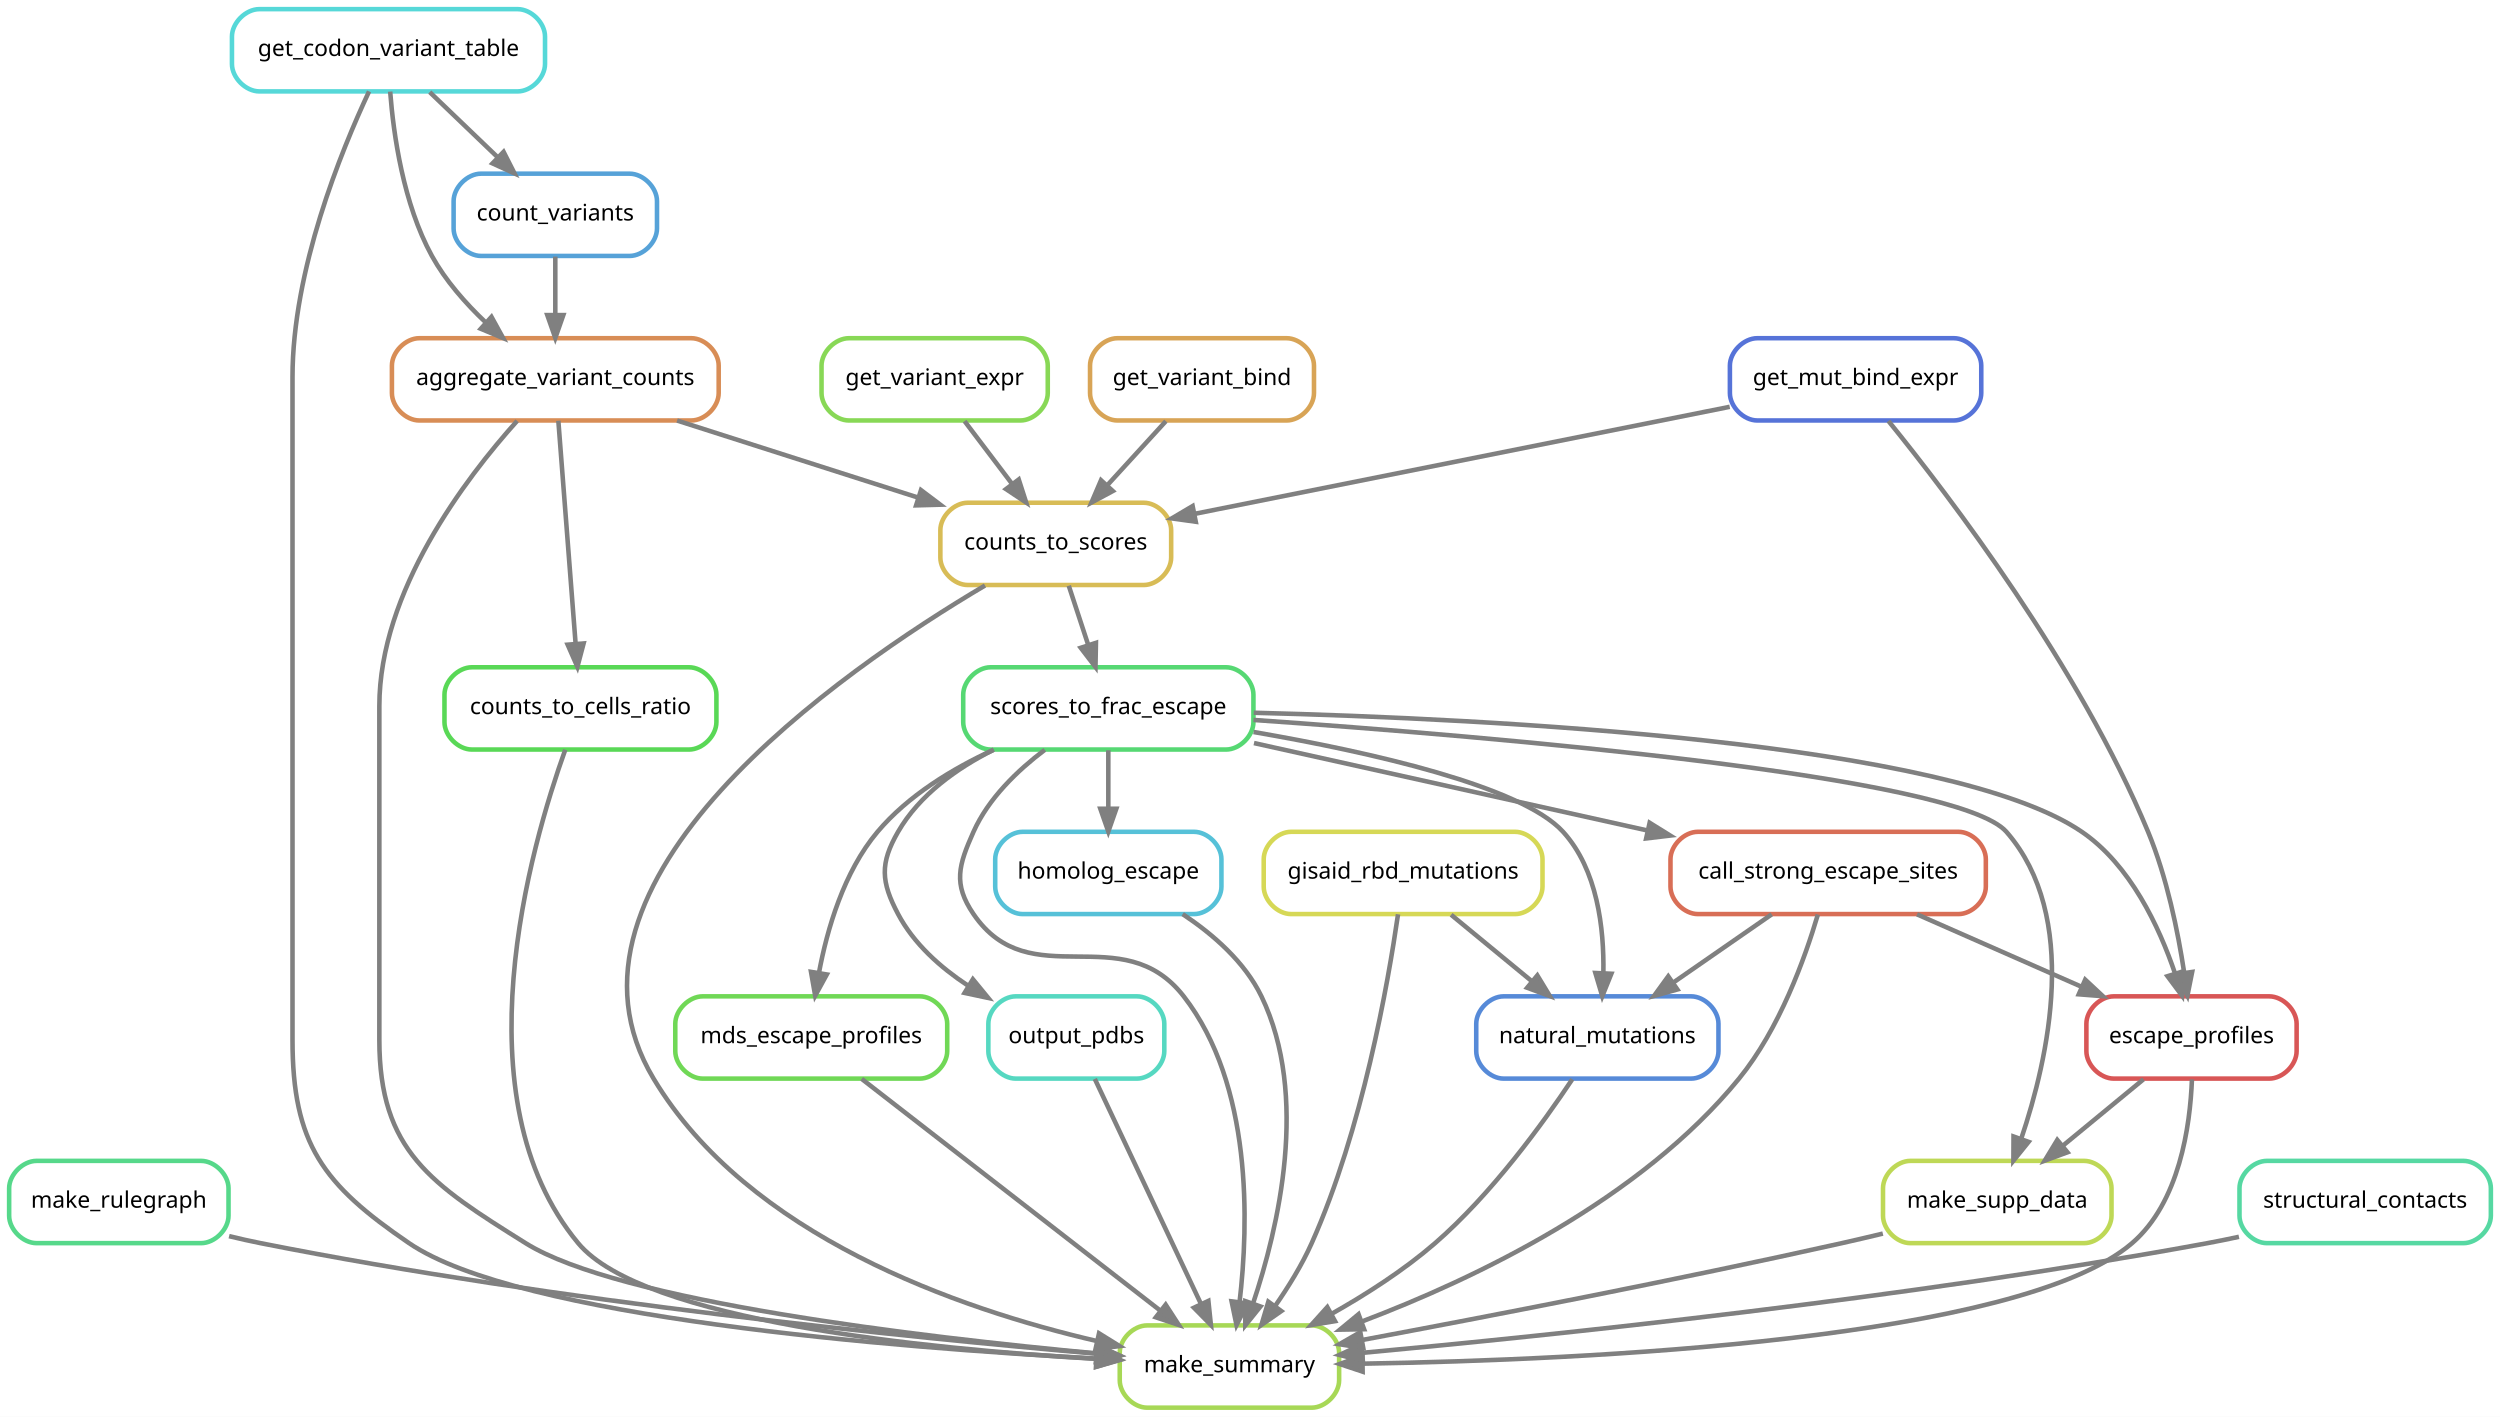
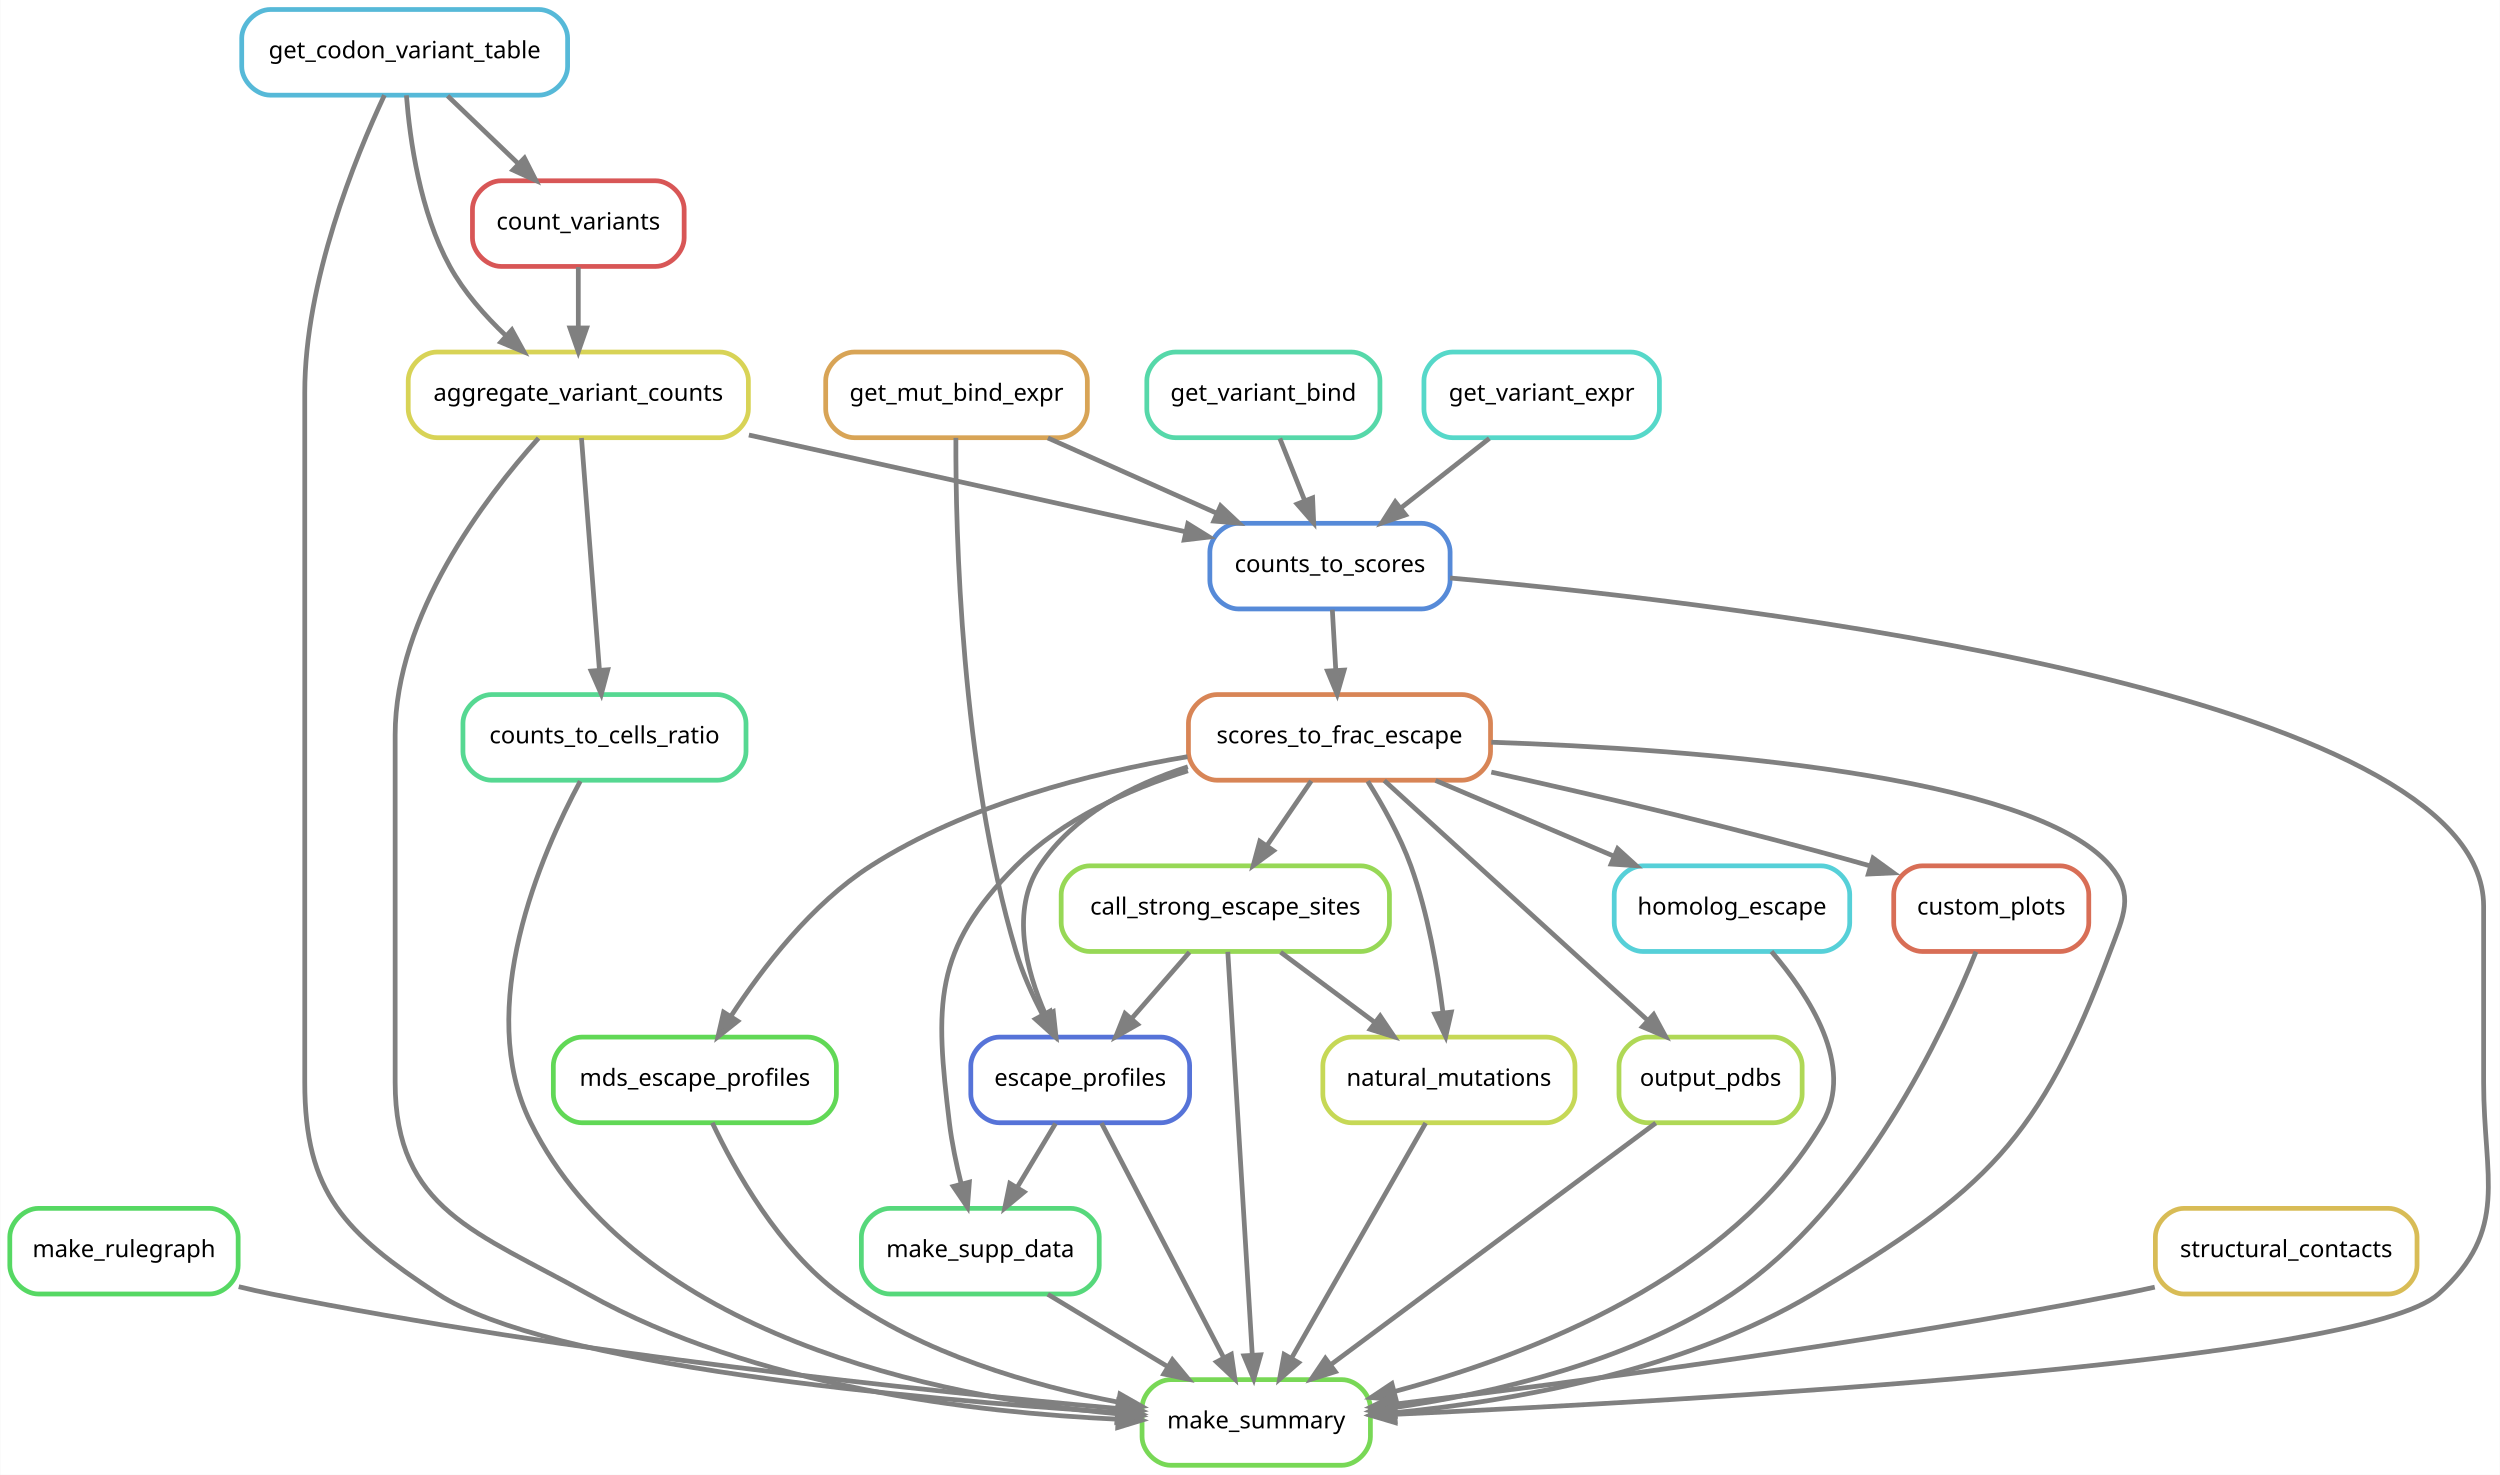
- <svg xmlns="http://www.w3.org/2000/svg" width="1094pt" height="620pt" viewBox="0.00 0.00 1094.00 620.00">
+ <svg xmlns="http://www.w3.org/2000/svg" width="1051pt" height="620pt" viewBox="0.00 0.00 1050.76 620.00">
  <g id="graph0" class="graph" transform="scale(1 1) rotate(0) translate(4 616)">
-     <polygon fill="white" stroke="none" points="-4,4 -4,-616 1090,-616 1090,4 -4,4" />
+     <polygon fill="white" stroke="none" points="-4,4 -4,-616 1046.76,-616 1046.76,4 -4,4" />
    <g id="node1" class="node">
-       <path fill="none" stroke="#a7d856" stroke-width="2" d="M570,-36C570,-36 498,-36 498,-36 492,-36 486,-30 486,-24 486,-24 486,-12 486,-12 486,-6 492,-0 498,-0 498,-0 570,-0 570,-0 576,-0 582,-6 582,-12 582,-12 582,-24 582,-24 582,-30 576,-36 570,-36" />
-       <text text-anchor="middle" x="534" y="-15.5" font-family="sans" font-size="10.00">make_summary</text>
+       <path fill="none" stroke="#78d856" stroke-width="2" d="M560,-36C560,-36 488,-36 488,-36 482,-36 476,-30 476,-24 476,-24 476,-12 476,-12 476,-6 482,-0 488,-0 488,-0 560,-0 560,-0 566,-0 572,-6 572,-12 572,-12 572,-24 572,-24 572,-30 566,-36 560,-36" />
+       <text text-anchor="middle" x="524" y="-15.5" font-family="sans" font-size="10.00">make_summary</text>
    </g>
    <g id="node2" class="node">
-       <path fill="none" stroke="#56d88a" stroke-width="2" d="M84,-108C84,-108 12,-108 12,-108 6,-108 0,-102 0,-96 0,-96 0,-84 0,-84 0,-78 6,-72 12,-72 12,-72 84,-72 84,-72 90,-72 96,-78 96,-84 96,-84 96,-96 96,-96 96,-102 90,-108 84,-108" />
+       <path fill="none" stroke="#56d863" stroke-width="2" d="M84,-108C84,-108 12,-108 12,-108 6,-108 0,-102 0,-96 0,-96 0,-84 0,-84 0,-78 6,-72 12,-72 12,-72 84,-72 84,-72 90,-72 96,-78 96,-84 96,-84 96,-96 96,-96 96,-102 90,-108 84,-108" />
      <text text-anchor="middle" x="48" y="-87.5" font-family="sans" font-size="10.00">make_rulegraph</text>
    </g>
-     <g id="edge7" class="edge">
-       <path fill="none" stroke="grey" stroke-width="2" d="M96.241,-75.054C100.87,-73.933 105.512,-72.891 110,-72 239.441,-46.302 393.725,-30.726 475.822,-23.614" />
-       <polygon fill="grey" stroke="grey" stroke-width="2" points="476.287,-27.087 485.952,-22.748 475.691,-20.113 476.287,-27.087" />
+     <g id="edge14" class="edge">
+       <path fill="none" stroke="grey" stroke-width="2" d="M96.244,-75.068C100.873,-73.944 105.513,-72.898 110,-72 235.461,-46.898 384.806,-31.209 465.402,-23.891" />
+       <polygon fill="grey" stroke="grey" stroke-width="2" points="466.186,-27.335 475.834,-22.956 465.561,-20.363 466.186,-27.335" />
    </g>
    <g id="node3" class="node">
-       <path fill="none" stroke="#56d8d8" stroke-width="2" d="M222.5,-612C222.5,-612 109.5,-612 109.5,-612 103.5,-612 97.5,-606 97.5,-600 97.5,-600 97.5,-588 97.5,-588 97.5,-582 103.5,-576 109.5,-576 109.5,-576 222.5,-576 222.5,-576 228.5,-576 234.5,-582 234.5,-588 234.5,-588 234.5,-600 234.5,-600 234.5,-606 228.5,-612 222.5,-612" />
+       <path fill="none" stroke="#56b9d8" stroke-width="2" d="M222.5,-612C222.5,-612 109.5,-612 109.5,-612 103.5,-612 97.5,-606 97.5,-600 97.5,-600 97.5,-588 97.5,-588 97.5,-582 103.5,-576 109.5,-576 109.5,-576 222.5,-576 222.5,-576 228.5,-576 234.5,-582 234.5,-588 234.5,-588 234.5,-600 234.5,-600 234.5,-606 228.5,-612 222.5,-612" />
      <text text-anchor="middle" x="166" y="-591.5" font-family="sans" font-size="10.00">get_codon_variant_table</text>
    </g>
-     <g id="edge8" class="edge">
-       <path fill="none" stroke="grey" stroke-width="2" d="M157.501,-575.993C145.228,-549.822 124,-497.79 124,-451 124,-451 124,-451 124,-161 124,-115.41 137.335,-97.686 175,-72 222.815,-39.392 386.906,-26.29 475.747,-21.491" />
-       <polygon fill="grey" stroke="grey" stroke-width="2" points="476.13,-24.976 485.934,-20.959 475.765,-17.985 476.13,-24.976" />
+     <g id="edge11" class="edge">
+       <path fill="none" stroke="grey" stroke-width="2" d="M157.501,-575.993C145.228,-549.822 124,-497.79 124,-451 124,-451 124,-451 124,-161 124,-114.266 140.935,-97.651 180,-72 225.929,-41.842 380.2,-27.785 465.708,-22.173" />
+       <polygon fill="grey" stroke="grey" stroke-width="2" points="466.026,-25.66 475.783,-21.53 465.58,-18.674 466.026,-25.66" />
    </g>
    <g id="node4" class="node">
-       <path fill="none" stroke="#d88d56" stroke-width="2" d="M298.5,-468C298.5,-468 179.5,-468 179.5,-468 173.5,-468 167.5,-462 167.5,-456 167.5,-456 167.5,-444 167.5,-444 167.5,-438 173.5,-432 179.5,-432 179.5,-432 298.5,-432 298.5,-432 304.5,-432 310.5,-438 310.5,-444 310.5,-444 310.5,-456 310.5,-456 310.5,-462 304.5,-468 298.5,-468" />
+       <path fill="none" stroke="#d8d356" stroke-width="2" d="M298.5,-468C298.5,-468 179.5,-468 179.5,-468 173.5,-468 167.5,-462 167.5,-456 167.5,-456 167.5,-444 167.5,-444 167.5,-438 173.5,-432 179.5,-432 179.5,-432 298.5,-432 298.5,-432 304.5,-432 310.5,-438 310.5,-444 310.5,-444 310.5,-456 310.5,-456 310.5,-462 304.5,-468 298.5,-468" />
      <text text-anchor="middle" x="239" y="-447.5" font-family="sans" font-size="10.00">aggregate_variant_counts</text>
    </g>
-     <g id="edge16" class="edge">
+     <g id="edge17" class="edge">
      <path fill="none" stroke="grey" stroke-width="2" d="M166.736,-575.918C168.18,-557.215 172.444,-526.846 185,-504 190.921,-493.226 199.73,-483.247 208.523,-474.921" />
      <polygon fill="grey" stroke="grey" stroke-width="2" points="211.072,-477.336 216.174,-468.051 206.395,-472.128 211.072,-477.336" />
    </g>
    <g id="node17" class="node">
-       <path fill="none" stroke="#56a2d8" stroke-width="2" d="M271.5,-540C271.5,-540 206.5,-540 206.5,-540 200.5,-540 194.5,-534 194.5,-528 194.5,-528 194.5,-516 194.5,-516 194.5,-510 200.5,-504 206.5,-504 206.5,-504 271.5,-504 271.5,-504 277.5,-504 283.5,-510 283.5,-516 283.5,-516 283.5,-528 283.5,-528 283.5,-534 277.5,-540 271.5,-540" />
+       <path fill="none" stroke="#d85656" stroke-width="2" d="M271.5,-540C271.5,-540 206.5,-540 206.5,-540 200.5,-540 194.5,-534 194.5,-528 194.5,-528 194.5,-516 194.5,-516 194.5,-510 200.5,-504 206.5,-504 206.5,-504 271.5,-504 271.5,-504 277.5,-504 283.5,-510 283.5,-516 283.5,-516 283.5,-528 283.5,-528 283.5,-534 277.5,-540 271.5,-540" />
      <text text-anchor="middle" x="239" y="-519.5" font-family="sans" font-size="10.00">count_variants</text>
    </g>
    <g id="edge36" class="edge">
      <path fill="none" stroke="grey" stroke-width="2" d="M184.045,-575.697C193.062,-567.05 204.118,-556.449 213.943,-547.027" />
      <polygon fill="grey" stroke="grey" stroke-width="2" points="216.367,-549.552 221.163,-540.104 211.522,-544.499 216.367,-549.552" />
    </g>
-     <g id="edge3" class="edge">
-       <path fill="none" stroke="grey" stroke-width="2" d="M222.292,-431.812C199.646,-406.622 162,-357.199 162,-307 162,-307 162,-307 162,-161 162,-112.279 184.692,-97.834 226,-72 266.724,-46.531 398.44,-30.94 475.808,-23.746" />
-       <polygon fill="grey" stroke="grey" stroke-width="2" points="476.246,-27.221 485.887,-22.828 475.611,-20.25 476.246,-27.221" />
+     <g id="edge5" class="edge">
+       <path fill="none" stroke="grey" stroke-width="2" d="M222.292,-431.812C199.646,-406.622 162,-357.199 162,-307 162,-307 162,-307 162,-161 162,-107.515 196.306,-98.083 243,-72 312.814,-33.002 406.022,-22.097 465.545,-19.372" />
+       <polygon fill="grey" stroke="grey" stroke-width="2" points="466.036,-22.855 475.89,-18.965 465.761,-15.861 466.036,-22.855" />
    </g>
    <g id="node5" class="node">
-       <path fill="none" stroke="#59d856" stroke-width="2" d="M297.5,-324C297.5,-324 202.5,-324 202.5,-324 196.5,-324 190.5,-318 190.5,-312 190.5,-312 190.5,-300 190.5,-300 190.5,-294 196.5,-288 202.5,-288 202.5,-288 297.5,-288 297.5,-288 303.5,-288 309.5,-294 309.5,-300 309.5,-300 309.5,-312 309.5,-312 309.5,-318 303.5,-324 297.5,-324" />
+       <path fill="none" stroke="#56d892" stroke-width="2" d="M297.5,-324C297.5,-324 202.5,-324 202.5,-324 196.5,-324 190.5,-318 190.5,-312 190.5,-312 190.5,-300 190.5,-300 190.5,-294 196.5,-288 202.5,-288 202.5,-288 297.5,-288 297.5,-288 303.5,-288 309.5,-294 309.5,-300 309.5,-300 309.5,-312 309.5,-312 309.5,-318 303.5,-324 297.5,-324" />
      <text text-anchor="middle" x="250" y="-303.5" font-family="sans" font-size="10.00">counts_to_cells_ratio</text>
    </g>
    <g id="edge18" class="edge">
      <path fill="none" stroke="grey" stroke-width="2" d="M240.327,-431.871C242.202,-407.67 245.646,-363.211 247.878,-334.393" />
      <polygon fill="grey" stroke="grey" stroke-width="2" points="251.386,-334.43 248.668,-324.189 244.406,-333.889 251.386,-334.43" />
    </g>
    <g id="node6" class="node">
-       <path fill="none" stroke="#d8bc56" stroke-width="2" d="M496.5,-396C496.5,-396 419.5,-396 419.5,-396 413.5,-396 407.5,-390 407.5,-384 407.5,-384 407.5,-372 407.5,-372 407.5,-366 413.5,-360 419.5,-360 419.5,-360 496.5,-360 496.5,-360 502.5,-360 508.5,-366 508.5,-372 508.5,-372 508.5,-384 508.5,-384 508.5,-390 502.5,-396 496.5,-396" />
-       <text text-anchor="middle" x="458" y="-375.5" font-family="sans" font-size="10.00">counts_to_scores</text>
-     </g>
-     <g id="edge22" class="edge">
-       <path fill="none" stroke="grey" stroke-width="2" d="M292.293,-431.966C324.214,-421.763 364.876,-408.766 397.933,-398.2" />
-       <polygon fill="grey" stroke="grey" stroke-width="2" points="399.024,-401.525 407.484,-395.147 396.893,-394.858 399.024,-401.525" />
+       <path fill="none" stroke="#568ad8" stroke-width="2" d="M593.5,-396C593.5,-396 516.5,-396 516.5,-396 510.5,-396 504.5,-390 504.5,-384 504.5,-384 504.5,-372 504.5,-372 504.5,-366 510.5,-360 516.5,-360 516.5,-360 593.5,-360 593.5,-360 599.5,-360 605.5,-366 605.5,-372 605.5,-372 605.5,-384 605.5,-384 605.5,-390 599.5,-396 593.5,-396" />
+       <text text-anchor="middle" x="555" y="-375.5" font-family="sans" font-size="10.00">counts_to_scores</text>
+     </g>
+     <g id="edge20" class="edge">
+       <path fill="none" stroke="grey" stroke-width="2" d="M310.705,-433.116C366.132,-420.838 441.997,-404.032 494.41,-392.422" />
+       <polygon fill="grey" stroke="grey" stroke-width="2" points="495.234,-395.824 504.24,-390.244 493.72,-388.99 495.234,-395.824" />
+     </g>
+     <g id="edge9" class="edge">
+       <path fill="none" stroke="grey" stroke-width="2" d="M239.822,-287.589C223.367,-256.973 195.062,-192.179 219,-144 263.626,-54.183 390.096,-28.759 465.434,-21.656" />
+       <polygon fill="grey" stroke="grey" stroke-width="2" points="466.049,-25.116 475.712,-20.77 465.448,-18.142 466.049,-25.116" />
+     </g>
+     <g id="edge13" class="edge">
+       <path fill="none" stroke="grey" stroke-width="2" d="M605.531,-373.005C729.752,-361.799 1040,-324.82 1040,-235 1040,-235 1040,-235 1040,-161 1040,-120.553 1051.05,-99.074 1021,-72 988.942,-43.117 706.659,-27.121 582.347,-21.423" />
+       <polygon fill="grey" stroke="grey" stroke-width="2" points="582.395,-17.921 572.247,-20.966 582.079,-24.914 582.395,-17.921" />
+     </g>
+     <g id="node7" class="node">
+       <path fill="none" stroke="#d88556" stroke-width="2" d="M610.5,-324C610.5,-324 507.5,-324 507.5,-324 501.5,-324 495.5,-318 495.5,-312 495.5,-312 495.5,-300 495.5,-300 495.5,-294 501.5,-288 507.5,-288 507.5,-288 610.5,-288 610.5,-288 616.5,-288 622.5,-294 622.5,-300 622.5,-300 622.5,-312 622.5,-312 622.5,-318 616.5,-324 610.5,-324" />
+       <text text-anchor="middle" x="559" y="-303.5" font-family="sans" font-size="10.00">scores_to_frac_escape</text>
+     </g>
+     <g id="edge23" class="edge">
+       <path fill="none" stroke="grey" stroke-width="2" d="M555.989,-359.697C556.43,-351.983 556.959,-342.712 557.451,-334.112" />
+       <polygon fill="grey" stroke="grey" stroke-width="2" points="560.946,-334.288 558.023,-324.104 553.958,-333.888 560.946,-334.288" />
+     </g>
+     <g id="edge10" class="edge">
+       <path fill="none" stroke="grey" stroke-width="2" d="M622.83,-303.968C707.553,-301.091 850.291,-290.494 883,-252 893.36,-239.807 888.598,-230.989 883,-216 853.348,-136.607 830.719,-115.524 758,-72 703.944,-39.647 632.086,-27.023 582.327,-22.109" />
+       <polygon fill="grey" stroke="grey" stroke-width="2" points="582.336,-18.595 572.059,-21.173 581.7,-25.566 582.336,-18.595" />
+     </g>
+     <g id="node8" class="node">
+       <path fill="none" stroke="#97d856" stroke-width="2" d="M568,-252C568,-252 454,-252 454,-252 448,-252 442,-246 442,-240 442,-240 442,-228 442,-228 442,-222 448,-216 454,-216 454,-216 568,-216 568,-216 574,-216 580,-222 580,-228 580,-228 580,-240 580,-240 580,-246 574,-252 568,-252" />
+       <text text-anchor="middle" x="511" y="-231.5" font-family="sans" font-size="10.00">call_strong_escape_sites</text>
+     </g>
+     <g id="edge24" class="edge">
+       <path fill="none" stroke="grey" stroke-width="2" d="M547.135,-287.697C541.497,-279.474 534.646,-269.483 528.431,-260.421" />
+       <polygon fill="grey" stroke="grey" stroke-width="2" points="531.271,-258.372 522.729,-252.104 525.497,-262.331 531.271,-258.372" />
+     </g>
+     <g id="node9" class="node">
+       <path fill="none" stroke="#5673d8" stroke-width="2" d="M484,-180C484,-180 416,-180 416,-180 410,-180 404,-174 404,-168 404,-168 404,-156 404,-156 404,-150 410,-144 416,-144 416,-144 484,-144 484,-144 490,-144 496,-150 496,-156 496,-156 496,-168 496,-168 496,-174 490,-180 484,-180" />
+       <text text-anchor="middle" x="450" y="-159.5" font-family="sans" font-size="10.00">escape_profiles</text>
+     </g>
+     <g id="edge25" class="edge">
+       <path fill="none" stroke="grey" stroke-width="2" d="M495.244,-293.64C471.594,-286 447.115,-273.251 433,-252 420.696,-233.477 427.164,-208.273 435.424,-189.415" />
+       <polygon fill="grey" stroke="grey" stroke-width="2" points="438.673,-190.733 439.817,-180.2 432.354,-187.721 438.673,-190.733" />
+     </g>
+     <g id="node10" class="node">
+       <path fill="none" stroke="#61d856" stroke-width="2" d="M335.5,-180C335.5,-180 240.5,-180 240.5,-180 234.5,-180 228.5,-174 228.5,-168 228.5,-168 228.5,-156 228.5,-156 228.5,-150 234.5,-144 240.5,-144 240.5,-144 335.5,-144 335.5,-144 341.5,-144 347.5,-150 347.5,-156 347.5,-156 347.5,-168 347.5,-168 347.5,-174 341.5,-180 335.5,-180" />
+       <text text-anchor="middle" x="288" y="-159.5" font-family="sans" font-size="10.00">mds_escape_profiles</text>
+     </g>
+     <g id="edge28" class="edge">
+       <path fill="none" stroke="grey" stroke-width="2" d="M495.098,-297.888C454.448,-291.03 402.106,-277.706 362,-252 337.059,-236.014 316.304,-208.925 303.184,-188.823" />
+       <polygon fill="grey" stroke="grey" stroke-width="2" points="306.003,-186.731 297.705,-180.143 300.083,-190.467 306.003,-186.731" />
+     </g>
+     <g id="node11" class="node">
+       <path fill="none" stroke="#afd856" stroke-width="2" d="M741.5,-180C741.5,-180 688.5,-180 688.5,-180 682.5,-180 676.5,-174 676.5,-168 676.5,-168 676.5,-156 676.5,-156 676.5,-150 682.5,-144 688.5,-144 688.5,-144 741.5,-144 741.5,-144 747.5,-144 753.5,-150 753.5,-156 753.5,-156 753.5,-168 753.5,-168 753.5,-174 747.5,-180 741.5,-180" />
+       <text text-anchor="middle" x="715" y="-159.5" font-family="sans" font-size="10.00">output_pdbs</text>
+     </g>
+     <g id="edge29" class="edge">
+       <path fill="none" stroke="grey" stroke-width="2" d="M577.817,-287.871C605.459,-262.711 657.155,-215.654 688.588,-187.042" />
+       <polygon fill="grey" stroke="grey" stroke-width="2" points="691.077,-189.509 696.116,-180.189 686.365,-184.332 691.077,-189.509" />
+     </g>
+     <g id="node12" class="node">
+       <path fill="none" stroke="#c6d856" stroke-width="2" d="M646,-180C646,-180 564,-180 564,-180 558,-180 552,-174 552,-168 552,-168 552,-156 552,-156 552,-150 558,-144 564,-144 564,-144 646,-144 646,-144 652,-144 658,-150 658,-156 658,-156 658,-168 658,-168 658,-174 652,-180 646,-180" />
+       <text text-anchor="middle" x="605" y="-159.5" font-family="sans" font-size="10.00">natural_mutations</text>
+     </g>
+     <g id="edge30" class="edge">
+       <path fill="none" stroke="grey" stroke-width="2" d="M570.852,-287.573C577.138,-277.566 584.476,-264.531 589,-252 596.23,-231.974 600.29,-208.188 602.51,-190.246" />
+       <polygon fill="grey" stroke="grey" stroke-width="2" points="606.003,-190.502 603.64,-180.174 599.047,-189.721 606.003,-190.502" />
+     </g>
+     <g id="node13" class="node">
+       <path fill="none" stroke="#56d0d8" stroke-width="2" d="M761.5,-252C761.5,-252 686.5,-252 686.5,-252 680.5,-252 674.5,-246 674.5,-240 674.5,-240 674.5,-228 674.5,-228 674.5,-222 680.5,-216 686.5,-216 686.5,-216 761.5,-216 761.5,-216 767.5,-216 773.5,-222 773.5,-228 773.5,-228 773.5,-240 773.5,-240 773.5,-246 767.5,-252 761.5,-252" />
+       <text text-anchor="middle" x="724" y="-231.5" font-family="sans" font-size="10.00">homolog_escape</text>
+     </g>
+     <g id="edge32" class="edge">
+       <path fill="none" stroke="grey" stroke-width="2" d="M599.364,-287.876C622.02,-278.264 650.473,-266.193 674.47,-256.013" />
+       <polygon fill="grey" stroke="grey" stroke-width="2" points="675.929,-259.196 683.768,-252.068 673.195,-252.752 675.929,-259.196" />
+     </g>
+     <g id="node14" class="node">
+       <path fill="none" stroke="#56d87b" stroke-width="2" d="M446,-108C446,-108 370,-108 370,-108 364,-108 358,-102 358,-96 358,-96 358,-84 358,-84 358,-78 364,-72 370,-72 370,-72 446,-72 446,-72 452,-72 458,-78 458,-84 458,-84 458,-96 458,-96 458,-102 452,-108 446,-108" />
+       <text text-anchor="middle" x="408" y="-87.5" font-family="sans" font-size="10.00">make_supp_data</text>
+     </g>
+     <g id="edge33" class="edge">
+       <path fill="none" stroke="grey" stroke-width="2" d="M495.284,-291.97C470.078,-284.047 442.524,-271.538 423,-252 387.949,-216.924 389.051,-193.229 395,-144 396.023,-135.535 397.933,-126.471 399.981,-118.276" />
+       <polygon fill="grey" stroke="grey" stroke-width="2" points="403.401,-119.034 402.591,-108.471 396.636,-117.234 403.401,-119.034" />
+     </g>
+     <g id="node16" class="node">
+       <path fill="none" stroke="#d86e56" stroke-width="2" d="M862,-252C862,-252 804,-252 804,-252 798,-252 792,-246 792,-240 792,-240 792,-228 792,-228 792,-222 798,-216 804,-216 804,-216 862,-216 862,-216 868,-216 874,-222 874,-228 874,-228 874,-240 874,-240 874,-246 868,-252 862,-252" />
+       <text text-anchor="middle" x="833" y="-231.5" font-family="sans" font-size="10.00">custom_plots</text>
+     </g>
+     <g id="edge35" class="edge">
+       <path fill="none" stroke="grey" stroke-width="2" d="M622.828,-291.405C667.631,-281.478 728.804,-267.156 782,-252 782.101,-251.971 782.202,-251.942 782.303,-251.913" />
+       <polygon fill="grey" stroke="grey" stroke-width="2" points="783.321,-255.262 791.901,-249.046 781.318,-248.555 783.321,-255.262" />
+     </g>
+     <g id="edge7" class="edge">
+       <path fill="none" stroke="grey" stroke-width="2" d="M512.042,-215.849C514.291,-178.832 519.615,-91.181 522.336,-46.386" />
+       <polygon fill="grey" stroke="grey" stroke-width="2" points="525.84,-46.426 522.953,-36.233 518.853,-46.002 525.84,-46.426" />
+     </g>
+     <g id="edge27" class="edge">
+       <path fill="none" stroke="grey" stroke-width="2" d="M495.921,-215.697C488.608,-207.305 479.69,-197.07 471.665,-187.861" />
+       <polygon fill="grey" stroke="grey" stroke-width="2" points="474.114,-185.344 464.905,-180.104 468.836,-189.943 474.114,-185.344" />
+     </g>
+     <g id="edge31" class="edge">
+       <path fill="none" stroke="grey" stroke-width="2" d="M534.236,-215.697C546.188,-206.796 560.923,-195.823 573.847,-186.199" />
+       <polygon fill="grey" stroke="grey" stroke-width="2" points="576.101,-188.884 582.031,-180.104 571.92,-183.27 576.101,-188.884" />
    </g>
    <g id="edge15" class="edge">
-       <path fill="none" stroke="grey" stroke-width="2" d="M243.364,-287.92C228.206,-245.739 196.252,-135.462 249,-72 277.228,-38.038 400.69,-25.733 475.548,-21.352" />
-       <polygon fill="grey" stroke="grey" stroke-width="2" points="475.983,-24.833 485.774,-20.785 475.595,-17.844 475.983,-24.833" />
+       <path fill="none" stroke="grey" stroke-width="2" d="M458.926,-143.871C471.705,-119.35 495.321,-74.032 510.316,-45.259" />
+       <polygon fill="grey" stroke="grey" stroke-width="2" points="513.525,-46.675 515.042,-36.189 507.317,-43.44 513.525,-46.675" />
+     </g>
+     <g id="edge34" class="edge">
+       <path fill="none" stroke="grey" stroke-width="2" d="M439.618,-143.697C434.735,-135.559 428.813,-125.689 423.421,-116.701" />
+       <polygon fill="grey" stroke="grey" stroke-width="2" points="426.409,-114.879 418.263,-108.104 420.406,-118.48 426.409,-114.879" />
+     </g>
+     <g id="edge8" class="edge">
+       <path fill="none" stroke="grey" stroke-width="2" d="M295.328,-143.986C304.837,-123.887 323.306,-90.813 349,-72 383.298,-46.887 429.598,-33.545 465.959,-26.53" />
+       <polygon fill="grey" stroke="grey" stroke-width="2" points="466.721,-29.949 475.933,-24.715 465.468,-23.062 466.721,-29.949" />
+     </g>
+     <g id="edge6" class="edge">
+       <path fill="none" stroke="grey" stroke-width="2" d="M691.961,-143.871C657.831,-118.497 593.748,-70.854 555.365,-42.318" />
+       <polygon fill="grey" stroke="grey" stroke-width="2" points="557.234,-39.347 547.121,-36.189 553.058,-44.964 557.234,-39.347" />
+     </g>
+     <g id="edge1" class="edge">
+       <path fill="none" stroke="grey" stroke-width="2" d="M595.23,-143.871C581.181,-119.244 555.167,-73.638 538.765,-44.885" />
+       <polygon fill="grey" stroke="grey" stroke-width="2" points="541.8,-43.141 533.805,-36.189 535.72,-46.61 541.8,-43.141" />
+     </g>
+     <g id="edge3" class="edge">
+       <path fill="none" stroke="grey" stroke-width="2" d="M740.585,-215.994C756.403,-197.621 775.91,-167.784 762,-144 724.047,-79.106 639.628,-46.387 582.244,-31.046" />
+       <polygon fill="grey" stroke="grey" stroke-width="2" points="582.772,-27.568 572.216,-28.468 581.029,-34.348 582.772,-27.568" />
+     </g>
+     <g id="edge2" class="edge">
+       <path fill="none" stroke="grey" stroke-width="2" d="M436.377,-71.876C451.544,-62.724 470.405,-51.342 486.739,-41.485" />
+       <polygon fill="grey" stroke="grey" stroke-width="2" points="488.761,-44.353 495.514,-36.19 485.144,-38.36 488.761,-44.353" />
+     </g>
+     <g id="node15" class="node">
+       <path fill="none" stroke="#d8bc56" stroke-width="2" d="M1000,-108C1000,-108 914,-108 914,-108 908,-108 902,-102 902,-96 902,-96 902,-84 902,-84 902,-78 908,-72 914,-72 914,-72 1000,-72 1000,-72 1006,-72 1012,-78 1012,-84 1012,-84 1012,-96 1012,-96 1012,-102 1006,-108 1000,-108" />
+       <text text-anchor="middle" x="957" y="-87.5" font-family="sans" font-size="10.00">structural_contacts</text>
    </g>
    <g id="edge12" class="edge">
-       <path fill="none" stroke="grey" stroke-width="2" d="M427.039,-359.794C363.884,-322.383 230.357,-230.071 282,-144 323.295,-75.175 415.431,-43.201 476.109,-29.128" />
-       <polygon fill="grey" stroke="grey" stroke-width="2" points="476.935,-32.53 485.936,-26.941 475.415,-25.697 476.935,-32.53" />
-     </g>
-     <g id="node7" class="node">
-       <path fill="none" stroke="#56d873" stroke-width="2" d="M532.5,-324C532.5,-324 429.5,-324 429.5,-324 423.5,-324 417.5,-318 417.5,-312 417.5,-312 417.5,-300 417.5,-300 417.5,-294 423.5,-288 429.5,-288 429.5,-288 532.5,-288 532.5,-288 538.5,-288 544.5,-294 544.5,-300 544.5,-300 544.5,-312 544.5,-312 544.5,-318 538.5,-324 532.5,-324" />
-       <text text-anchor="middle" x="481" y="-303.5" font-family="sans" font-size="10.00">scores_to_frac_escape</text>
-     </g>
-     <g id="edge23" class="edge">
-       <path fill="none" stroke="grey" stroke-width="2" d="M463.685,-359.697C466.248,-351.898 469.333,-342.509 472.185,-333.829" />
-       <polygon fill="grey" stroke="grey" stroke-width="2" points="475.584,-334.697 475.38,-324.104 468.933,-332.512 475.584,-334.697" />
-     </g>
-     <g id="edge5" class="edge">
-       <path fill="none" stroke="grey" stroke-width="2" d="M453.2,-287.872C441.229,-278.837 428.505,-266.587 422,-252 415.484,-237.387 412.98,-229.215 422,-216 446.753,-179.734 487.055,-214.668 514,-180 544.075,-141.304 542.507,-80.832 538.416,-46.063" />
-       <polygon fill="grey" stroke="grey" stroke-width="2" points="541.885,-45.602 537.098,-36.15 534.946,-46.524 541.885,-45.602" />
-     </g>
-     <g id="node8" class="node">
-       <path fill="none" stroke="#d86e56" stroke-width="2" d="M853,-252C853,-252 739,-252 739,-252 733,-252 727,-246 727,-240 727,-240 727,-228 727,-228 727,-222 733,-216 739,-216 739,-216 853,-216 853,-216 859,-216 865,-222 865,-228 865,-228 865,-240 865,-240 865,-246 859,-252 853,-252" />
-       <text text-anchor="middle" x="796" y="-231.5" font-family="sans" font-size="10.00">call_strong_escape_sites</text>
-     </g>
-     <g id="edge24" class="edge">
-       <path fill="none" stroke="grey" stroke-width="2" d="M544.745,-290.834C594.398,-279.8 663.598,-264.423 716.805,-252.599" />
-       <polygon fill="grey" stroke="grey" stroke-width="2" points="717.881,-255.945 726.884,-250.359 716.363,-249.112 717.881,-255.945" />
-     </g>
-     <g id="node9" class="node">
-       <path fill="none" stroke="#d85656" stroke-width="2" d="M989,-180C989,-180 921,-180 921,-180 915,-180 909,-174 909,-168 909,-168 909,-156 909,-156 909,-150 915,-144 921,-144 921,-144 989,-144 989,-144 995,-144 1001,-150 1001,-156 1001,-156 1001,-168 1001,-168 1001,-174 995,-180 989,-180" />
-       <text text-anchor="middle" x="955" y="-159.5" font-family="sans" font-size="10.00">escape_profiles</text>
-     </g>
-     <g id="edge27" class="edge">
-       <path fill="none" stroke="grey" stroke-width="2" d="M544.626,-304.1C648.69,-301.49 849.486,-291.346 907,-252 928.196,-237.5 940.841,-210.51 947.787,-190.04" />
-       <polygon fill="grey" stroke="grey" stroke-width="2" points="951.184,-190.903 950.833,-180.314 944.504,-188.811 951.184,-190.903" />
-     </g>
-     <g id="node10" class="node">
-       <path fill="none" stroke="#70d856" stroke-width="2" d="M398.5,-180C398.5,-180 303.5,-180 303.5,-180 297.5,-180 291.5,-174 291.5,-168 291.5,-168 291.5,-156 291.5,-156 291.5,-150 297.5,-144 303.5,-144 303.5,-144 398.5,-144 398.5,-144 404.5,-144 410.5,-150 410.5,-156 410.5,-156 410.5,-168 410.5,-168 410.5,-174 404.5,-180 398.5,-180" />
-       <text text-anchor="middle" x="351" y="-159.5" font-family="sans" font-size="10.00">mds_escape_profiles</text>
-     </g>
-     <g id="edge28" class="edge">
-       <path fill="none" stroke="grey" stroke-width="2" d="M430.777,-287.896C412.632,-279.544 393.351,-267.81 380,-252 365.226,-234.505 357.93,-209.306 354.356,-190.184" />
-       <polygon fill="grey" stroke="grey" stroke-width="2" points="357.803,-189.574 352.729,-180.273 350.895,-190.708 357.803,-189.574" />
-     </g>
-     <g id="node11" class="node">
-       <path fill="none" stroke="#56d8c1" stroke-width="2" d="M493.5,-180C493.5,-180 440.5,-180 440.5,-180 434.5,-180 428.5,-174 428.5,-168 428.5,-168 428.5,-156 428.5,-156 428.5,-150 434.5,-144 440.5,-144 440.5,-144 493.5,-144 493.5,-144 499.5,-144 505.5,-150 505.5,-156 505.5,-156 505.5,-168 505.5,-168 505.5,-174 499.5,-180 493.5,-180" />
-       <text text-anchor="middle" x="467" y="-159.5" font-family="sans" font-size="10.00">output_pdbs</text>
-     </g>
-     <g id="edge29" class="edge">
-       <path fill="none" stroke="grey" stroke-width="2" d="M430.907,-287.967C414.602,-279.768 398.316,-268.119 389,-252 380.993,-238.147 381.513,-230.14 389,-216 395.843,-203.076 407.407,-192.719 419.563,-184.711" />
-       <polygon fill="grey" stroke="grey" stroke-width="2" points="421.741,-187.482 428.461,-179.291 418.1,-181.504 421.741,-187.482" />
-     </g>
-     <g id="node13" class="node">
-       <path fill="none" stroke="#568ad8" stroke-width="2" d="M736,-180C736,-180 654,-180 654,-180 648,-180 642,-174 642,-168 642,-168 642,-156 642,-156 642,-150 648,-144 654,-144 654,-144 736,-144 736,-144 742,-144 748,-150 748,-156 748,-156 748,-168 748,-168 748,-174 742,-180 736,-180" />
-       <text text-anchor="middle" x="695" y="-159.5" font-family="sans" font-size="10.00">natural_mutations</text>
-     </g>
-     <g id="edge31" class="edge">
-       <path fill="none" stroke="grey" stroke-width="2" d="M544.544,-295.681C595.636,-286.859 661.794,-271.99 680,-252 695.045,-235.481 697.984,-209.752 697.635,-190.197" />
-       <polygon fill="grey" stroke="grey" stroke-width="2" points="701.124,-189.892 697.158,-180.067 694.132,-190.22 701.124,-189.892" />
-     </g>
-     <g id="node14" class="node">
-       <path fill="none" stroke="#56c1d8" stroke-width="2" d="M518.5,-252C518.5,-252 443.5,-252 443.5,-252 437.5,-252 431.5,-246 431.5,-240 431.5,-240 431.5,-228 431.5,-228 431.5,-222 437.5,-216 443.5,-216 443.5,-216 518.5,-216 518.5,-216 524.5,-216 530.5,-222 530.5,-228 530.5,-228 530.5,-240 530.5,-240 530.5,-246 524.5,-252 518.5,-252" />
-       <text text-anchor="middle" x="481" y="-231.5" font-family="sans" font-size="10.00">homolog_escape</text>
-     </g>
-     <g id="edge33" class="edge">
-       <path fill="none" stroke="grey" stroke-width="2" d="M481,-287.697C481,-279.983 481,-270.712 481,-262.112" />
-       <polygon fill="grey" stroke="grey" stroke-width="2" points="484.5,-262.104 481,-252.104 477.5,-262.104 484.5,-262.104" />
-     </g>
-     <g id="node15" class="node">
-       <path fill="none" stroke="#bed856" stroke-width="2" d="M908,-108C908,-108 832,-108 832,-108 826,-108 820,-102 820,-96 820,-96 820,-84 820,-84 820,-78 826,-72 832,-72 832,-72 908,-72 908,-72 914,-72 920,-78 920,-84 920,-84 920,-96 920,-96 920,-102 914,-108 908,-108" />
-       <text text-anchor="middle" x="870" y="-87.5" font-family="sans" font-size="10.00">make_supp_data</text>
-     </g>
-     <g id="edge35" class="edge">
-       <path fill="none" stroke="grey" stroke-width="2" d="M544.526,-300.954C650.201,-293.571 852.675,-276.394 874,-252 906.325,-215.023 892.406,-152.987 880.486,-117.692" />
-       <polygon fill="grey" stroke="grey" stroke-width="2" points="883.712,-116.318 877.06,-108.071 877.117,-118.666 883.712,-116.318" />
-     </g>
-     <g id="edge2" class="edge">
-       <path fill="none" stroke="grey" stroke-width="2" d="M791.494,-215.778C785.849,-196.676 774.708,-165.694 757,-144 713.892,-91.188 642.233,-56.75 591.804,-37.65" />
-       <polygon fill="grey" stroke="grey" stroke-width="2" points="592.924,-34.333 582.331,-34.147 590.497,-40.898 592.924,-34.333" />
-     </g>
-     <g id="edge25" class="edge">
-       <path fill="none" stroke="grey" stroke-width="2" d="M834.896,-215.876C856.632,-206.307 883.904,-194.3 906.964,-184.148" />
-       <polygon fill="grey" stroke="grey" stroke-width="2" points="908.489,-187.301 916.231,-180.068 905.668,-180.894 908.489,-187.301" />
-     </g>
-     <g id="edge32" class="edge">
-       <path fill="none" stroke="grey" stroke-width="2" d="M771.293,-215.876C758.331,-206.893 742.272,-195.763 728.235,-186.034" />
-       <polygon fill="grey" stroke="grey" stroke-width="2" points="730.015,-183.009 719.802,-180.19 726.028,-188.763 730.015,-183.009" />
-     </g>
-     <g id="edge1" class="edge">
-       <path fill="none" stroke="grey" stroke-width="2" d="M955.195,-143.655C954.409,-123.231 949.753,-89.837 929,-72 879.701,-29.628 689.966,-20.904 592.514,-19.261" />
-       <polygon fill="grey" stroke="grey" stroke-width="2" points="592.291,-15.757 582.24,-19.108 592.187,-22.757 592.291,-15.757" />
-     </g>
-     <g id="edge34" class="edge">
-       <path fill="none" stroke="grey" stroke-width="2" d="M933.989,-143.697C923.284,-134.881 910.11,-124.032 898.504,-114.474" />
-       <polygon fill="grey" stroke="grey" stroke-width="2" points="900.714,-111.76 890.77,-108.104 896.264,-117.163 900.714,-111.76" />
-     </g>
-     <g id="edge10" class="edge">
-       <path fill="none" stroke="grey" stroke-width="2" d="M373.074,-143.871C405.637,-118.604 466.658,-71.254 503.484,-42.679" />
-       <polygon fill="grey" stroke="grey" stroke-width="2" points="506.093,-45.085 511.848,-36.189 501.801,-39.555 506.093,-45.085" />
-     </g>
-     <g id="edge9" class="edge">
-       <path fill="none" stroke="grey" stroke-width="2" d="M475.082,-143.871C486.652,-119.35 508.034,-74.032 521.61,-45.259" />
-       <polygon fill="grey" stroke="grey" stroke-width="2" points="524.788,-46.727 525.89,-36.189 518.457,-43.74 524.788,-46.727" />
-     </g>
-     <g id="node12" class="node">
-       <path fill="none" stroke="#d6d856" stroke-width="2" d="M659,-252C659,-252 561,-252 561,-252 555,-252 549,-246 549,-240 549,-240 549,-228 549,-228 549,-222 555,-216 561,-216 561,-216 659,-216 659,-216 665,-216 671,-222 671,-228 671,-228 671,-240 671,-240 671,-246 665,-252 659,-252" />
-       <text text-anchor="middle" x="610" y="-231.5" font-family="sans" font-size="10.00">gisaid_rbd_mutations</text>
-     </g>
-     <g id="edge14" class="edge">
-       <path fill="none" stroke="grey" stroke-width="2" d="M607.777,-215.902C603.423,-185.77 592.2,-121.701 570,-72 565.758,-62.502 559.811,-52.871 553.971,-44.472" />
-       <polygon fill="grey" stroke="grey" stroke-width="2" points="556.698,-42.27 548,-36.221 551.027,-46.374 556.698,-42.27" />
-     </g>
-     <g id="edge30" class="edge">
-       <path fill="none" stroke="grey" stroke-width="2" d="M631.011,-215.697C641.716,-206.881 654.89,-196.032 666.496,-186.474" />
-       <polygon fill="grey" stroke="grey" stroke-width="2" points="668.736,-189.163 674.23,-180.104 664.286,-183.76 668.736,-189.163" />
-     </g>
-     <g id="edge6" class="edge">
-       <path fill="none" stroke="grey" stroke-width="2" d="M684.032,-143.709C671.276,-124.544 648.779,-93.507 624,-72 610.377,-60.176 593.752,-49.539 578.515,-40.951" />
-       <polygon fill="grey" stroke="grey" stroke-width="2" points="580.188,-37.877 569.737,-36.138 576.823,-44.015 580.188,-37.877" />
-     </g>
-     <g id="edge13" class="edge">
-       <path fill="none" stroke="grey" stroke-width="2" d="M513.527,-215.984C526.789,-207.18 540.699,-195.085 548,-180 569.047,-136.515 555.448,-78.69 544.287,-45.488" />
-       <polygon fill="grey" stroke="grey" stroke-width="2" points="547.573,-44.282 540.943,-36.018 540.972,-46.613 547.573,-44.282" />
+       <path fill="none" stroke="grey" stroke-width="2" d="M901.743,-74.886C897.106,-73.854 892.48,-72.876 888,-72 780.923,-51.065 654.645,-34.467 582.486,-25.742" />
+       <polygon fill="grey" stroke="grey" stroke-width="2" points="582.587,-22.229 572.241,-24.512 581.753,-29.179 582.587,-22.229" />
    </g>
    <g id="edge4" class="edge">
-       <path fill="none" stroke="grey" stroke-width="2" d="M819.934,-76.184C813.902,-74.728 807.819,-73.302 802,-72 730.037,-55.899 646.631,-39.806 592.226,-29.65" />
-       <polygon fill="grey" stroke="grey" stroke-width="2" points="592.55,-26.151 582.079,-27.762 591.27,-33.032 592.55,-26.151" />
-     </g>
-     <g id="node16" class="node">
-       <path fill="none" stroke="#56d8a2" stroke-width="2" d="M1074,-108C1074,-108 988,-108 988,-108 982,-108 976,-102 976,-96 976,-96 976,-84 976,-84 976,-78 982,-72 988,-72 988,-72 1074,-72 1074,-72 1080,-72 1086,-78 1086,-84 1086,-84 1086,-96 1086,-96 1086,-102 1080,-108 1074,-108" />
-       <text text-anchor="middle" x="1031" y="-87.5" font-family="sans" font-size="10.00">structural_contacts</text>
-     </g>
-     <g id="edge11" class="edge">
-       <path fill="none" stroke="grey" stroke-width="2" d="M975.763,-74.78C971.122,-73.772 966.489,-72.828 962,-72 830.84,-47.809 674.983,-31.622 592.302,-24.013" />
-       <polygon fill="grey" stroke="grey" stroke-width="2" points="592.379,-20.506 582.103,-23.084 591.744,-27.477 592.379,-20.506" />
-     </g>
-     <g id="edge17" class="edge">
+       <path fill="none" stroke="grey" stroke-width="2" d="M826.604,-215.902C813.153,-182.454 778.599,-108.459 724,-72 681.5,-43.62 624.469,-30.415 582.183,-24.284" />
+       <polygon fill="grey" stroke="grey" stroke-width="2" points="582.42,-20.784 572.04,-22.906 581.479,-27.72 582.42,-20.784" />
+     </g>
+     <g id="edge16" class="edge">
      <path fill="none" stroke="grey" stroke-width="2" d="M239,-503.697C239,-495.983 239,-486.712 239,-478.112" />
      <polygon fill="grey" stroke="grey" stroke-width="2" points="242.5,-478.104 239,-468.104 235.5,-478.104 242.5,-478.104" />
    </g>
    <g id="node18" class="node">
-       <path fill="none" stroke="#5673d8" stroke-width="2" d="M851,-468C851,-468 765,-468 765,-468 759,-468 753,-462 753,-456 753,-456 753,-444 753,-444 753,-438 759,-432 765,-432 765,-432 851,-432 851,-432 857,-432 863,-438 863,-444 863,-444 863,-456 863,-456 863,-462 857,-468 851,-468" />
-       <text text-anchor="middle" x="808" y="-447.5" font-family="sans" font-size="10.00">get_mut_bind_expr</text>
-     </g>
-     <g id="edge20" class="edge">
-       <path fill="none" stroke="grey" stroke-width="2" d="M752.927,-437.985C689.205,-425.241 584.607,-404.321 518.62,-391.124" />
-       <polygon fill="grey" stroke="grey" stroke-width="2" points="519.265,-387.684 508.773,-389.155 517.893,-394.548 519.265,-387.684" />
+       <path fill="none" stroke="#d8a456" stroke-width="2" d="M441,-468C441,-468 355,-468 355,-468 349,-468 343,-462 343,-456 343,-456 343,-444 343,-444 343,-438 349,-432 355,-432 355,-432 441,-432 441,-432 447,-432 453,-438 453,-444 453,-444 453,-456 453,-456 453,-462 447,-468 441,-468" />
+       <text text-anchor="middle" x="398" y="-447.5" font-family="sans" font-size="10.00">get_mut_bind_expr</text>
+     </g>
+     <g id="edge22" class="edge">
+       <path fill="none" stroke="grey" stroke-width="2" d="M436.407,-431.876C457.869,-422.307 484.798,-410.3 507.568,-400.148" />
+       <polygon fill="grey" stroke="grey" stroke-width="2" points="509.01,-403.337 516.718,-396.068 506.16,-396.944 509.01,-403.337" />
    </g>
    <g id="edge26" class="edge">
-       <path fill="none" stroke="grey" stroke-width="2" d="M822.373,-431.781C848.996,-398.979 905.991,-324.333 936,-252 944.211,-232.208 949.055,-208.408 951.794,-190.402" />
-       <polygon fill="grey" stroke="grey" stroke-width="2" points="955.29,-190.673 953.207,-180.285 948.357,-189.705 955.29,-190.673" />
+       <path fill="none" stroke="grey" stroke-width="2" d="M397.737,-431.919C397.584,-392.825 399.751,-294.187 423,-216 425.694,-206.938 429.915,-197.58 434.225,-189.296" />
+       <polygon fill="grey" stroke="grey" stroke-width="2" points="437.323,-190.925 439.053,-180.473 431.182,-187.565 437.323,-190.925" />
    </g>
    <g id="node19" class="node">
-       <path fill="none" stroke="#88d856" stroke-width="2" d="M442.5,-468C442.5,-468 367.5,-468 367.5,-468 361.5,-468 355.5,-462 355.5,-456 355.5,-456 355.5,-444 355.5,-444 355.5,-438 361.5,-432 367.5,-432 367.5,-432 442.5,-432 442.5,-432 448.5,-432 454.5,-438 454.5,-444 454.5,-444 454.5,-456 454.5,-456 454.5,-462 448.5,-468 442.5,-468" />
-       <text text-anchor="middle" x="405" y="-447.5" font-family="sans" font-size="10.00">get_variant_expr</text>
+       <path fill="none" stroke="#56d8c9" stroke-width="2" d="M681.5,-468C681.5,-468 606.5,-468 606.5,-468 600.5,-468 594.5,-462 594.5,-456 594.5,-456 594.5,-444 594.5,-444 594.5,-438 600.5,-432 606.5,-432 606.5,-432 681.5,-432 681.5,-432 687.5,-432 693.5,-438 693.5,-444 693.5,-444 693.5,-456 693.5,-456 693.5,-462 687.5,-468 681.5,-468" />
+       <text text-anchor="middle" x="644" y="-447.5" font-family="sans" font-size="10.00">get_variant_expr</text>
+     </g>
+     <g id="edge21" class="edge">
+       <path fill="none" stroke="grey" stroke-width="2" d="M622,-431.697C610.791,-422.881 596.998,-412.032 584.846,-402.474" />
+       <polygon fill="grey" stroke="grey" stroke-width="2" points="586.771,-399.535 576.747,-396.104 582.443,-405.038 586.771,-399.535" />
+     </g>
+     <g id="node20" class="node">
+       <path fill="none" stroke="#56d8a9" stroke-width="2" d="M564,-468C564,-468 490,-468 490,-468 484,-468 478,-462 478,-456 478,-456 478,-444 478,-444 478,-438 484,-432 490,-432 490,-432 564,-432 564,-432 570,-432 576,-438 576,-444 576,-444 576,-456 576,-456 576,-462 570,-468 564,-468" />
+       <text text-anchor="middle" x="527" y="-447.5" font-family="sans" font-size="10.00">get_variant_bind</text>
    </g>
    <g id="edge19" class="edge">
-       <path fill="none" stroke="grey" stroke-width="2" d="M418.101,-431.697C424.391,-423.389 432.047,-413.277 438.965,-404.141" />
-       <polygon fill="grey" stroke="grey" stroke-width="2" points="441.804,-406.19 445.05,-396.104 436.223,-401.964 441.804,-406.19" />
-     </g>
-     <g id="node20" class="node">
-       <path fill="none" stroke="#d8a456" stroke-width="2" d="M559,-468C559,-468 485,-468 485,-468 479,-468 473,-462 473,-456 473,-456 473,-444 473,-444 473,-438 479,-432 485,-432 485,-432 559,-432 559,-432 565,-432 571,-438 571,-444 571,-444 571,-456 571,-456 571,-462 565,-468 559,-468" />
-       <text text-anchor="middle" x="522" y="-447.5" font-family="sans" font-size="10.00">get_variant_bind</text>
-     </g>
-     <g id="edge21" class="edge">
-       <path fill="none" stroke="grey" stroke-width="2" d="M506.18,-431.697C498.43,-423.22 488.961,-412.864 480.476,-403.583" />
-       <polygon fill="grey" stroke="grey" stroke-width="2" points="482.969,-401.123 473.638,-396.104 477.803,-405.846 482.969,-401.123" />
+       <path fill="none" stroke="grey" stroke-width="2" d="M533.921,-431.697C537.075,-423.813 540.878,-414.304 544.381,-405.546" />
+       <polygon fill="grey" stroke="grey" stroke-width="2" points="547.694,-406.689 548.158,-396.104 541.195,-404.089 547.694,-406.689" />
    </g>
  </g>
</svg>
